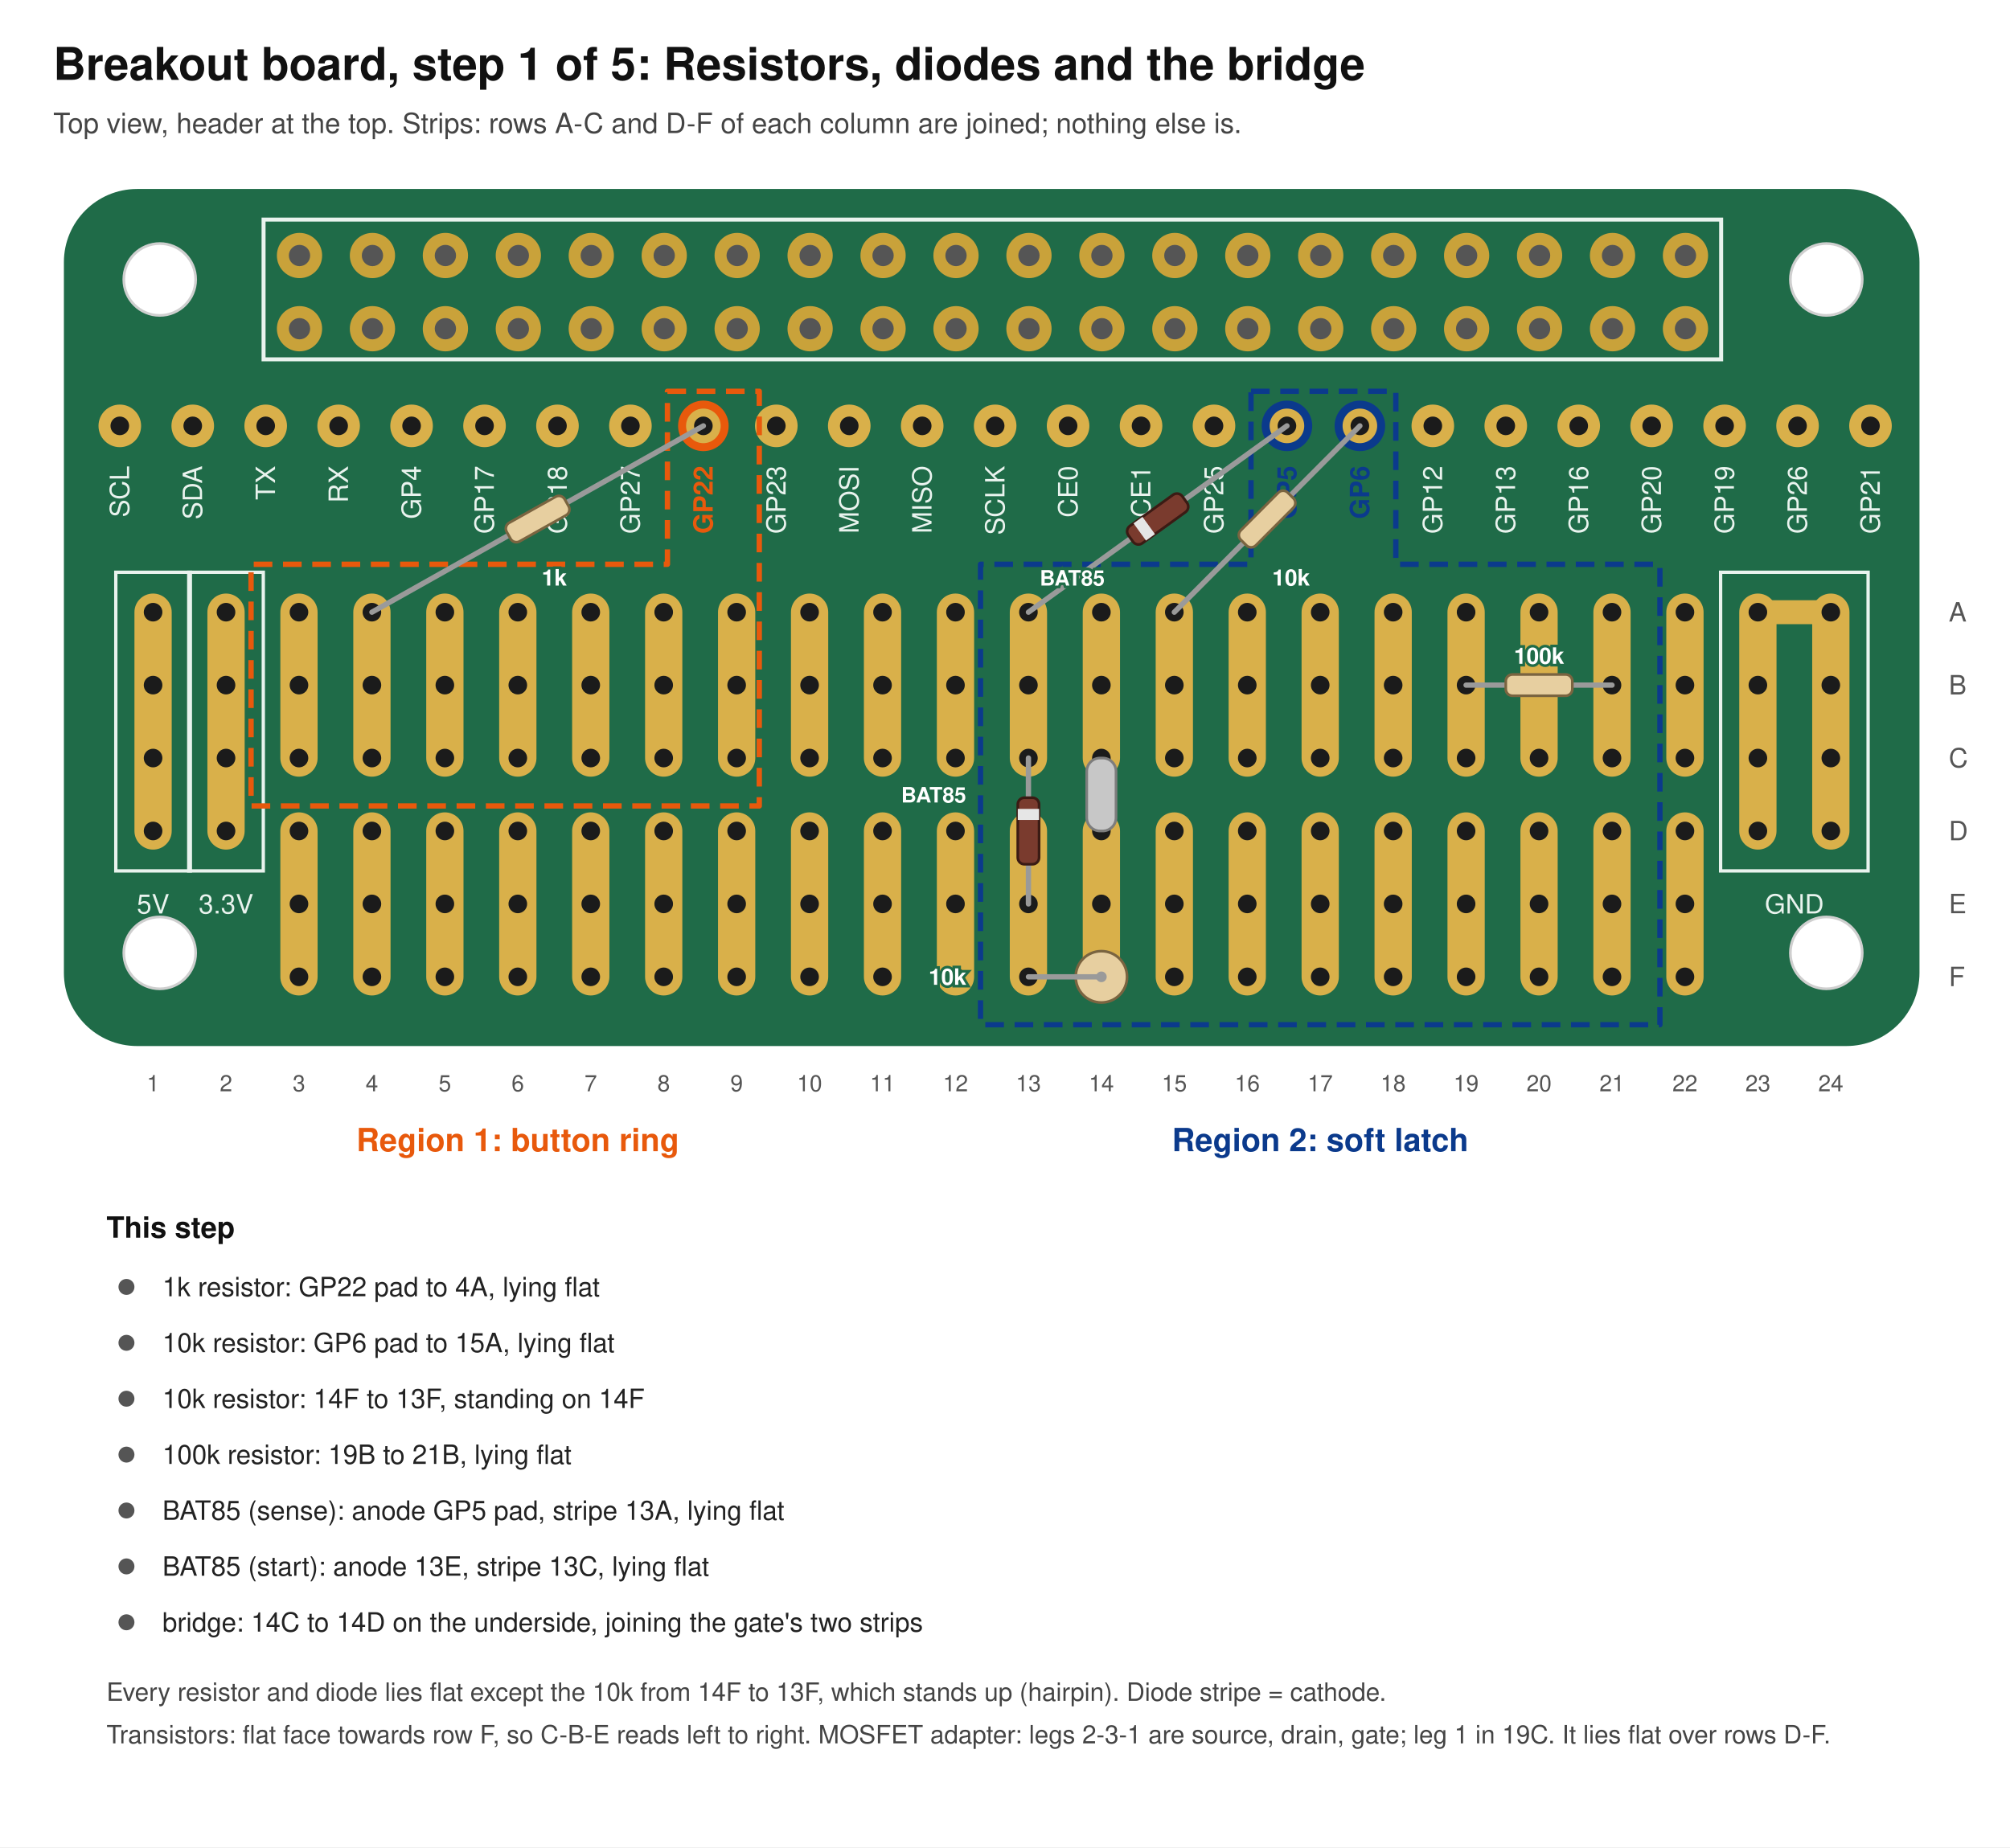
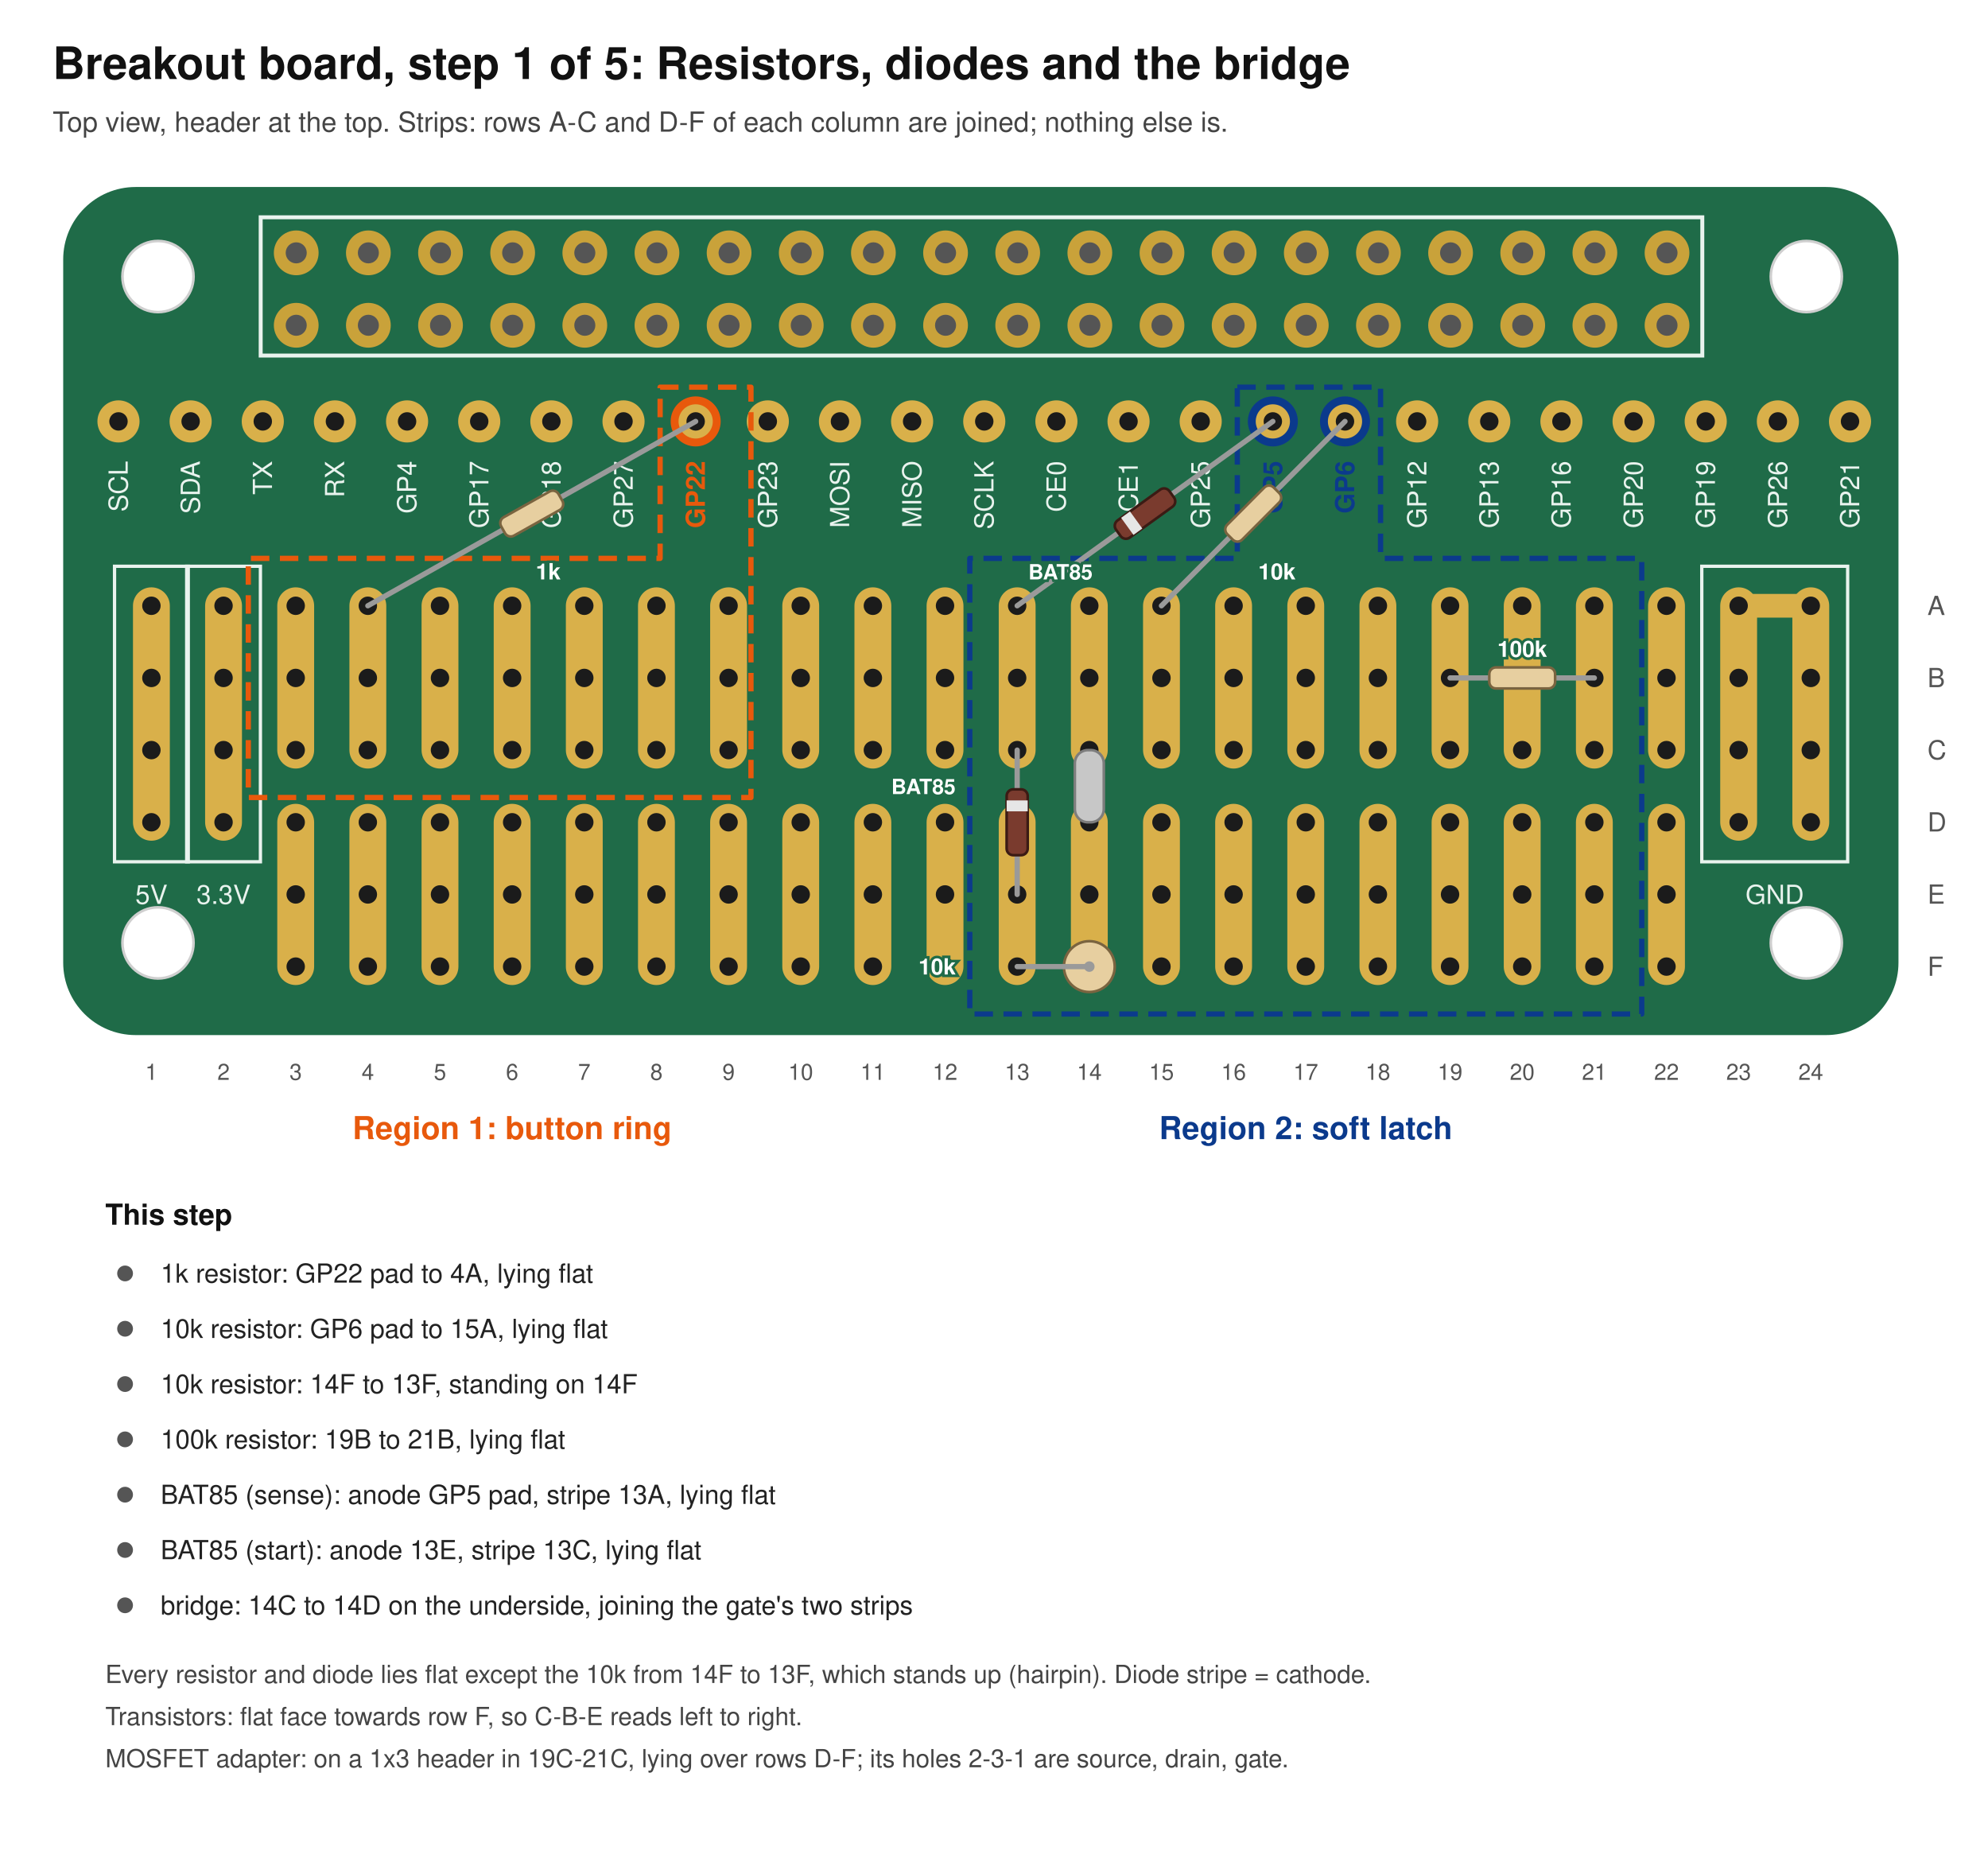
- <svg xmlns="http://www.w3.org/2000/svg" viewBox="0 0 1510 1388" width="1510" height="1388" font-family="Helvetica, Arial, sans-serif">
-   <rect width="1510" height="1388" fill="#ffffff" />
+ <svg xmlns="http://www.w3.org/2000/svg" viewBox="0 0 1510 1420" width="1510" height="1420" font-family="Helvetica, Arial, sans-serif">
+   <rect width="1510" height="1420" fill="#ffffff" />
  <text x="40.0" y="60.0" font-size="34" fill="#111" text-anchor="start" font-weight="bold">Breakout board, step 1 of 5: Resistors, diodes and the bridge</text>
  <text x="40.0" y="100.0" font-size="21" fill="#444" text-anchor="start">Top view, header at the top. Strips: rows A-C and D-F of each column are joined; nothing else is.</text>
  <rect x="48.0" y="142.0" width="1394.0" height="644.0" fill="#1f6b48" rx="55" />
  <circle cx="120.0" cy="210.0" r="27" fill="#ffffff" stroke="#cfcfcf" stroke-width="2" />
  <circle cx="1372.0" cy="210.0" r="27" fill="#ffffff" stroke="#cfcfcf" stroke-width="2" />
  <circle cx="120.0" cy="716.0" r="27" fill="#ffffff" stroke="#cfcfcf" stroke-width="2" />
  <circle cx="1372.0" cy="716.0" r="27" fill="#ffffff" stroke="#cfcfcf" stroke-width="2" />
  <rect x="198.0" y="165.0" width="1095.0" height="105.0" fill="none" stroke="#e9f3ee" stroke-width="3" />
  <circle cx="225.0" cy="192.0" r="17" fill="#c9a23a" stroke="none" stroke-width="0" />
  <circle cx="225.0" cy="192.0" r="8" fill="#555" stroke="none" stroke-width="0" />
  <circle cx="225.0" cy="247.0" r="17" fill="#c9a23a" stroke="none" stroke-width="0" />
  <circle cx="225.0" cy="247.0" r="8" fill="#555" stroke="none" stroke-width="0" />
  <circle cx="279.8" cy="192.0" r="17" fill="#c9a23a" stroke="none" stroke-width="0" />
  <circle cx="279.8" cy="192.0" r="8" fill="#555" stroke="none" stroke-width="0" />
  <circle cx="279.8" cy="247.0" r="17" fill="#c9a23a" stroke="none" stroke-width="0" />
  <circle cx="279.8" cy="247.0" r="8" fill="#555" stroke="none" stroke-width="0" />
  <circle cx="334.6" cy="192.0" r="17" fill="#c9a23a" stroke="none" stroke-width="0" />
  <circle cx="334.6" cy="192.0" r="8" fill="#555" stroke="none" stroke-width="0" />
  <circle cx="334.6" cy="247.0" r="17" fill="#c9a23a" stroke="none" stroke-width="0" />
  <circle cx="334.6" cy="247.0" r="8" fill="#555" stroke="none" stroke-width="0" />
  <circle cx="389.4" cy="192.0" r="17" fill="#c9a23a" stroke="none" stroke-width="0" />
  <circle cx="389.4" cy="192.0" r="8" fill="#555" stroke="none" stroke-width="0" />
  <circle cx="389.4" cy="247.0" r="17" fill="#c9a23a" stroke="none" stroke-width="0" />
  <circle cx="389.4" cy="247.0" r="8" fill="#555" stroke="none" stroke-width="0" />
  <circle cx="444.2" cy="192.0" r="17" fill="#c9a23a" stroke="none" stroke-width="0" />
  <circle cx="444.2" cy="192.0" r="8" fill="#555" stroke="none" stroke-width="0" />
  <circle cx="444.2" cy="247.0" r="17" fill="#c9a23a" stroke="none" stroke-width="0" />
  <circle cx="444.2" cy="247.0" r="8" fill="#555" stroke="none" stroke-width="0" />
  <circle cx="499.0" cy="192.0" r="17" fill="#c9a23a" stroke="none" stroke-width="0" />
  <circle cx="499.0" cy="192.0" r="8" fill="#555" stroke="none" stroke-width="0" />
  <circle cx="499.0" cy="247.0" r="17" fill="#c9a23a" stroke="none" stroke-width="0" />
  <circle cx="499.0" cy="247.0" r="8" fill="#555" stroke="none" stroke-width="0" />
  <circle cx="553.8" cy="192.0" r="17" fill="#c9a23a" stroke="none" stroke-width="0" />
  <circle cx="553.8" cy="192.0" r="8" fill="#555" stroke="none" stroke-width="0" />
  <circle cx="553.8" cy="247.0" r="17" fill="#c9a23a" stroke="none" stroke-width="0" />
  <circle cx="553.8" cy="247.0" r="8" fill="#555" stroke="none" stroke-width="0" />
  <circle cx="608.6" cy="192.0" r="17" fill="#c9a23a" stroke="none" stroke-width="0" />
  <circle cx="608.6" cy="192.0" r="8" fill="#555" stroke="none" stroke-width="0" />
  <circle cx="608.6" cy="247.0" r="17" fill="#c9a23a" stroke="none" stroke-width="0" />
  <circle cx="608.6" cy="247.0" r="8" fill="#555" stroke="none" stroke-width="0" />
  <circle cx="663.4" cy="192.0" r="17" fill="#c9a23a" stroke="none" stroke-width="0" />
  <circle cx="663.4" cy="192.0" r="8" fill="#555" stroke="none" stroke-width="0" />
  <circle cx="663.4" cy="247.0" r="17" fill="#c9a23a" stroke="none" stroke-width="0" />
  <circle cx="663.4" cy="247.0" r="8" fill="#555" stroke="none" stroke-width="0" />
  <circle cx="718.2" cy="192.0" r="17" fill="#c9a23a" stroke="none" stroke-width="0" />
  <circle cx="718.2" cy="192.0" r="8" fill="#555" stroke="none" stroke-width="0" />
  <circle cx="718.2" cy="247.0" r="17" fill="#c9a23a" stroke="none" stroke-width="0" />
  <circle cx="718.2" cy="247.0" r="8" fill="#555" stroke="none" stroke-width="0" />
  <circle cx="773.0" cy="192.0" r="17" fill="#c9a23a" stroke="none" stroke-width="0" />
  <circle cx="773.0" cy="192.0" r="8" fill="#555" stroke="none" stroke-width="0" />
  <circle cx="773.0" cy="247.0" r="17" fill="#c9a23a" stroke="none" stroke-width="0" />
  <circle cx="773.0" cy="247.0" r="8" fill="#555" stroke="none" stroke-width="0" />
  <circle cx="827.8" cy="192.0" r="17" fill="#c9a23a" stroke="none" stroke-width="0" />
  <circle cx="827.8" cy="192.0" r="8" fill="#555" stroke="none" stroke-width="0" />
  <circle cx="827.8" cy="247.0" r="17" fill="#c9a23a" stroke="none" stroke-width="0" />
  <circle cx="827.8" cy="247.0" r="8" fill="#555" stroke="none" stroke-width="0" />
  <circle cx="882.6" cy="192.0" r="17" fill="#c9a23a" stroke="none" stroke-width="0" />
  <circle cx="882.6" cy="192.0" r="8" fill="#555" stroke="none" stroke-width="0" />
  <circle cx="882.6" cy="247.0" r="17" fill="#c9a23a" stroke="none" stroke-width="0" />
  <circle cx="882.6" cy="247.0" r="8" fill="#555" stroke="none" stroke-width="0" />
  <circle cx="937.4" cy="192.0" r="17" fill="#c9a23a" stroke="none" stroke-width="0" />
  <circle cx="937.4" cy="192.0" r="8" fill="#555" stroke="none" stroke-width="0" />
  <circle cx="937.4" cy="247.0" r="17" fill="#c9a23a" stroke="none" stroke-width="0" />
  <circle cx="937.4" cy="247.0" r="8" fill="#555" stroke="none" stroke-width="0" />
  <circle cx="992.2" cy="192.0" r="17" fill="#c9a23a" stroke="none" stroke-width="0" />
  <circle cx="992.2" cy="192.0" r="8" fill="#555" stroke="none" stroke-width="0" />
  <circle cx="992.2" cy="247.0" r="17" fill="#c9a23a" stroke="none" stroke-width="0" />
  <circle cx="992.2" cy="247.0" r="8" fill="#555" stroke="none" stroke-width="0" />
  <circle cx="1047.0" cy="192.0" r="17" fill="#c9a23a" stroke="none" stroke-width="0" />
  <circle cx="1047.0" cy="192.0" r="8" fill="#555" stroke="none" stroke-width="0" />
  <circle cx="1047.0" cy="247.0" r="17" fill="#c9a23a" stroke="none" stroke-width="0" />
  <circle cx="1047.0" cy="247.0" r="8" fill="#555" stroke="none" stroke-width="0" />
  <circle cx="1101.8" cy="192.0" r="17" fill="#c9a23a" stroke="none" stroke-width="0" />
  <circle cx="1101.8" cy="192.0" r="8" fill="#555" stroke="none" stroke-width="0" />
  <circle cx="1101.8" cy="247.0" r="17" fill="#c9a23a" stroke="none" stroke-width="0" />
  <circle cx="1101.8" cy="247.0" r="8" fill="#555" stroke="none" stroke-width="0" />
  <circle cx="1156.6" cy="192.0" r="17" fill="#c9a23a" stroke="none" stroke-width="0" />
  <circle cx="1156.6" cy="192.0" r="8" fill="#555" stroke="none" stroke-width="0" />
  <circle cx="1156.6" cy="247.0" r="17" fill="#c9a23a" stroke="none" stroke-width="0" />
  <circle cx="1156.6" cy="247.0" r="8" fill="#555" stroke="none" stroke-width="0" />
  <circle cx="1211.4" cy="192.0" r="17" fill="#c9a23a" stroke="none" stroke-width="0" />
  <circle cx="1211.4" cy="192.0" r="8" fill="#555" stroke="none" stroke-width="0" />
  <circle cx="1211.4" cy="247.0" r="17" fill="#c9a23a" stroke="none" stroke-width="0" />
  <circle cx="1211.4" cy="247.0" r="8" fill="#555" stroke="none" stroke-width="0" />
  <circle cx="1266.2" cy="192.0" r="17" fill="#c9a23a" stroke="none" stroke-width="0" />
  <circle cx="1266.2" cy="192.0" r="8" fill="#555" stroke="none" stroke-width="0" />
  <circle cx="1266.2" cy="247.0" r="17" fill="#c9a23a" stroke="none" stroke-width="0" />
  <circle cx="1266.2" cy="247.0" r="8" fill="#555" stroke="none" stroke-width="0" />
  <circle cx="90.0" cy="320.0" r="16" fill="#d9b04a" stroke="none" stroke-width="0" />
  <circle cx="90.0" cy="320.0" r="7" fill="#1b1b1b" stroke="none" stroke-width="0" />
  <text transform="translate(97.0,350) rotate(-90)" text-anchor="end" font-size="20" fill="#e9f3ee">SCL</text>
  <circle cx="144.8" cy="320.0" r="16" fill="#d9b04a" stroke="none" stroke-width="0" />
  <circle cx="144.8" cy="320.0" r="7" fill="#1b1b1b" stroke="none" stroke-width="0" />
  <text transform="translate(151.8,350) rotate(-90)" text-anchor="end" font-size="20" fill="#e9f3ee">SDA</text>
  <circle cx="199.6" cy="320.0" r="16" fill="#d9b04a" stroke="none" stroke-width="0" />
  <circle cx="199.6" cy="320.0" r="7" fill="#1b1b1b" stroke="none" stroke-width="0" />
  <text transform="translate(206.6,350) rotate(-90)" text-anchor="end" font-size="20" fill="#e9f3ee">TX</text>
  <circle cx="254.4" cy="320.0" r="16" fill="#d9b04a" stroke="none" stroke-width="0" />
  <circle cx="254.4" cy="320.0" r="7" fill="#1b1b1b" stroke="none" stroke-width="0" />
  <text transform="translate(261.4,350) rotate(-90)" text-anchor="end" font-size="20" fill="#e9f3ee">RX</text>
  <circle cx="309.2" cy="320.0" r="16" fill="#d9b04a" stroke="none" stroke-width="0" />
  <circle cx="309.2" cy="320.0" r="7" fill="#1b1b1b" stroke="none" stroke-width="0" />
  <text transform="translate(316.2,350) rotate(-90)" text-anchor="end" font-size="20" fill="#e9f3ee">GP4</text>
  <circle cx="364.0" cy="320.0" r="16" fill="#d9b04a" stroke="none" stroke-width="0" />
  <circle cx="364.0" cy="320.0" r="7" fill="#1b1b1b" stroke="none" stroke-width="0" />
  <text transform="translate(371.0,350) rotate(-90)" text-anchor="end" font-size="20" fill="#e9f3ee">GP17</text>
  <circle cx="418.8" cy="320.0" r="16" fill="#d9b04a" stroke="none" stroke-width="0" />
  <circle cx="418.8" cy="320.0" r="7" fill="#1b1b1b" stroke="none" stroke-width="0" />
  <text transform="translate(425.8,350) rotate(-90)" text-anchor="end" font-size="20" fill="#e9f3ee">GP18</text>
  <circle cx="473.6" cy="320.0" r="16" fill="#d9b04a" stroke="none" stroke-width="0" />
  <circle cx="473.6" cy="320.0" r="7" fill="#1b1b1b" stroke="none" stroke-width="0" />
  <text transform="translate(480.6,350) rotate(-90)" text-anchor="end" font-size="20" fill="#e9f3ee">GP27</text>
  <circle cx="528.4" cy="320.0" r="16" fill="#d9b04a" stroke="#e8590c" stroke-width="6" />
  <circle cx="528.4" cy="320.0" r="7" fill="#1b1b1b" stroke="none" stroke-width="0" />
  <text transform="translate(535.4,350) rotate(-90)" text-anchor="end" font-size="20" font-weight="bold" fill="#e8590c">GP22</text>
  <circle cx="583.2" cy="320.0" r="16" fill="#d9b04a" stroke="none" stroke-width="0" />
  <circle cx="583.2" cy="320.0" r="7" fill="#1b1b1b" stroke="none" stroke-width="0" />
  <text transform="translate(590.2,350) rotate(-90)" text-anchor="end" font-size="20" fill="#e9f3ee">GP23</text>
  <circle cx="638.0" cy="320.0" r="16" fill="#d9b04a" stroke="none" stroke-width="0" />
  <circle cx="638.0" cy="320.0" r="7" fill="#1b1b1b" stroke="none" stroke-width="0" />
  <text transform="translate(645.0,350) rotate(-90)" text-anchor="end" font-size="20" fill="#e9f3ee">MOSI</text>
  <circle cx="692.8" cy="320.0" r="16" fill="#d9b04a" stroke="none" stroke-width="0" />
  <circle cx="692.8" cy="320.0" r="7" fill="#1b1b1b" stroke="none" stroke-width="0" />
  <text transform="translate(699.8,350) rotate(-90)" text-anchor="end" font-size="20" fill="#e9f3ee">MISO</text>
  <circle cx="747.6" cy="320.0" r="16" fill="#d9b04a" stroke="none" stroke-width="0" />
  <circle cx="747.6" cy="320.0" r="7" fill="#1b1b1b" stroke="none" stroke-width="0" />
  <text transform="translate(754.6,350) rotate(-90)" text-anchor="end" font-size="20" fill="#e9f3ee">SCLK</text>
  <circle cx="802.4" cy="320.0" r="16" fill="#d9b04a" stroke="none" stroke-width="0" />
  <circle cx="802.4" cy="320.0" r="7" fill="#1b1b1b" stroke="none" stroke-width="0" />
  <text transform="translate(809.4,350) rotate(-90)" text-anchor="end" font-size="20" fill="#e9f3ee">CE0</text>
  <circle cx="857.2" cy="320.0" r="16" fill="#d9b04a" stroke="none" stroke-width="0" />
  <circle cx="857.2" cy="320.0" r="7" fill="#1b1b1b" stroke="none" stroke-width="0" />
  <text transform="translate(864.2,350) rotate(-90)" text-anchor="end" font-size="20" fill="#e9f3ee">CE1</text>
  <circle cx="912.0" cy="320.0" r="16" fill="#d9b04a" stroke="none" stroke-width="0" />
  <circle cx="912.0" cy="320.0" r="7" fill="#1b1b1b" stroke="none" stroke-width="0" />
  <text transform="translate(919.0,350) rotate(-90)" text-anchor="end" font-size="20" fill="#e9f3ee">GP25</text>
  <circle cx="966.8" cy="320.0" r="16" fill="#d9b04a" stroke="#0b3a8c" stroke-width="6" />
  <circle cx="966.8" cy="320.0" r="7" fill="#1b1b1b" stroke="none" stroke-width="0" />
  <text transform="translate(973.8,350) rotate(-90)" text-anchor="end" font-size="20" font-weight="bold" fill="#0b3a8c">GP5</text>
  <circle cx="1021.6" cy="320.0" r="16" fill="#d9b04a" stroke="#0b3a8c" stroke-width="6" />
  <circle cx="1021.6" cy="320.0" r="7" fill="#1b1b1b" stroke="none" stroke-width="0" />
  <text transform="translate(1028.6,350) rotate(-90)" text-anchor="end" font-size="20" font-weight="bold" fill="#0b3a8c">GP6</text>
  <circle cx="1076.4" cy="320.0" r="16" fill="#d9b04a" stroke="none" stroke-width="0" />
  <circle cx="1076.4" cy="320.0" r="7" fill="#1b1b1b" stroke="none" stroke-width="0" />
  <text transform="translate(1083.4,350) rotate(-90)" text-anchor="end" font-size="20" fill="#e9f3ee">GP12</text>
  <circle cx="1131.2" cy="320.0" r="16" fill="#d9b04a" stroke="none" stroke-width="0" />
  <circle cx="1131.2" cy="320.0" r="7" fill="#1b1b1b" stroke="none" stroke-width="0" />
  <text transform="translate(1138.2,350) rotate(-90)" text-anchor="end" font-size="20" fill="#e9f3ee">GP13</text>
  <circle cx="1186.0" cy="320.0" r="16" fill="#d9b04a" stroke="none" stroke-width="0" />
  <circle cx="1186.0" cy="320.0" r="7" fill="#1b1b1b" stroke="none" stroke-width="0" />
  <text transform="translate(1193.0,350) rotate(-90)" text-anchor="end" font-size="20" fill="#e9f3ee">GP16</text>
  <circle cx="1240.8" cy="320.0" r="16" fill="#d9b04a" stroke="none" stroke-width="0" />
  <circle cx="1240.8" cy="320.0" r="7" fill="#1b1b1b" stroke="none" stroke-width="0" />
  <text transform="translate(1247.8,350) rotate(-90)" text-anchor="end" font-size="20" fill="#e9f3ee">GP20</text>
  <circle cx="1295.6" cy="320.0" r="16" fill="#d9b04a" stroke="none" stroke-width="0" />
  <circle cx="1295.6" cy="320.0" r="7" fill="#1b1b1b" stroke="none" stroke-width="0" />
  <text transform="translate(1302.6,350) rotate(-90)" text-anchor="end" font-size="20" fill="#e9f3ee">GP19</text>
  <circle cx="1350.4" cy="320.0" r="16" fill="#d9b04a" stroke="none" stroke-width="0" />
  <circle cx="1350.4" cy="320.0" r="7" fill="#1b1b1b" stroke="none" stroke-width="0" />
  <text transform="translate(1357.4,350) rotate(-90)" text-anchor="end" font-size="20" fill="#e9f3ee">GP26</text>
  <circle cx="1405.2" cy="320.0" r="16" fill="#d9b04a" stroke="none" stroke-width="0" />
  <circle cx="1405.2" cy="320.0" r="7" fill="#1b1b1b" stroke="none" stroke-width="0" />
  <text transform="translate(1412.2,350) rotate(-90)" text-anchor="end" font-size="20" fill="#e9f3ee">GP21</text>
  <rect x="87.0" y="430.0" width="56.0" height="224.4" fill="none" stroke="#e9f3ee" stroke-width="2.5" />
  <text x="115.0" y="686.4" font-size="20" fill="#e9f3ee" text-anchor="middle">5V</text>
  <rect x="141.8" y="430.0" width="56.0" height="224.4" fill="none" stroke="#e9f3ee" stroke-width="2.5" />
  <text x="169.8" y="686.4" font-size="20" fill="#e9f3ee" text-anchor="middle">3.3V</text>
  <rect x="1292.6" y="430.0" width="110.8" height="224.4" fill="none" stroke="#e9f3ee" stroke-width="2.5" />
  <text x="1348.0" y="686.4" font-size="20" fill="#e9f3ee" text-anchor="middle">GND</text>
  <rect x="101.0" y="446.0" width="28.0" height="192.4" fill="#d9b04a" rx="14" />
  <rect x="155.8" y="446.0" width="28.0" height="192.4" fill="#d9b04a" rx="14" />
  <rect x="210.6" y="446.0" width="28.0" height="137.6" fill="#d9b04a" rx="14" />
  <rect x="210.6" y="610.4" width="28.0" height="137.6" fill="#d9b04a" rx="14" />
  <rect x="265.4" y="446.0" width="28.0" height="137.6" fill="#d9b04a" rx="14" />
  <rect x="265.4" y="610.4" width="28.0" height="137.6" fill="#d9b04a" rx="14" />
  <rect x="320.2" y="446.0" width="28.0" height="137.6" fill="#d9b04a" rx="14" />
  <rect x="320.2" y="610.4" width="28.0" height="137.6" fill="#d9b04a" rx="14" />
  <rect x="375.0" y="446.0" width="28.0" height="137.6" fill="#d9b04a" rx="14" />
  <rect x="375.0" y="610.4" width="28.0" height="137.6" fill="#d9b04a" rx="14" />
  <rect x="429.8" y="446.0" width="28.0" height="137.6" fill="#d9b04a" rx="14" />
  <rect x="429.8" y="610.4" width="28.0" height="137.6" fill="#d9b04a" rx="14" />
  <rect x="484.6" y="446.0" width="28.0" height="137.6" fill="#d9b04a" rx="14" />
  <rect x="484.6" y="610.4" width="28.0" height="137.6" fill="#d9b04a" rx="14" />
  <rect x="539.4" y="446.0" width="28.0" height="137.6" fill="#d9b04a" rx="14" />
  <rect x="539.4" y="610.4" width="28.0" height="137.6" fill="#d9b04a" rx="14" />
  <rect x="594.2" y="446.0" width="28.0" height="137.6" fill="#d9b04a" rx="14" />
  <rect x="594.2" y="610.4" width="28.0" height="137.6" fill="#d9b04a" rx="14" />
  <rect x="649.0" y="446.0" width="28.0" height="137.6" fill="#d9b04a" rx="14" />
  <rect x="649.0" y="610.4" width="28.0" height="137.6" fill="#d9b04a" rx="14" />
  <rect x="703.8" y="446.0" width="28.0" height="137.6" fill="#d9b04a" rx="14" />
  <rect x="703.8" y="610.4" width="28.0" height="137.6" fill="#d9b04a" rx="14" />
  <rect x="758.6" y="446.0" width="28.0" height="137.6" fill="#d9b04a" rx="14" />
  <rect x="758.6" y="610.4" width="28.0" height="137.6" fill="#d9b04a" rx="14" />
  <rect x="813.4" y="446.0" width="28.0" height="137.6" fill="#d9b04a" rx="14" />
  <rect x="813.4" y="610.4" width="28.0" height="137.6" fill="#d9b04a" rx="14" />
  <rect x="868.2" y="446.0" width="28.0" height="137.6" fill="#d9b04a" rx="14" />
  <rect x="868.2" y="610.4" width="28.0" height="137.6" fill="#d9b04a" rx="14" />
  <rect x="923.0" y="446.0" width="28.0" height="137.6" fill="#d9b04a" rx="14" />
  <rect x="923.0" y="610.4" width="28.0" height="137.6" fill="#d9b04a" rx="14" />
  <rect x="977.8" y="446.0" width="28.0" height="137.6" fill="#d9b04a" rx="14" />
  <rect x="977.8" y="610.4" width="28.0" height="137.6" fill="#d9b04a" rx="14" />
  <rect x="1032.6" y="446.0" width="28.0" height="137.6" fill="#d9b04a" rx="14" />
  <rect x="1032.6" y="610.4" width="28.0" height="137.6" fill="#d9b04a" rx="14" />
  <rect x="1087.4" y="446.0" width="28.0" height="137.6" fill="#d9b04a" rx="14" />
  <rect x="1087.4" y="610.4" width="28.0" height="137.6" fill="#d9b04a" rx="14" />
  <rect x="1142.2" y="446.0" width="28.0" height="137.6" fill="#d9b04a" rx="14" />
  <rect x="1142.2" y="610.4" width="28.0" height="137.6" fill="#d9b04a" rx="14" />
  <rect x="1197.0" y="446.0" width="28.0" height="137.6" fill="#d9b04a" rx="14" />
  <rect x="1197.0" y="610.4" width="28.0" height="137.6" fill="#d9b04a" rx="14" />
  <rect x="1251.8" y="446.0" width="28.0" height="137.6" fill="#d9b04a" rx="14" />
  <rect x="1251.8" y="610.4" width="28.0" height="137.6" fill="#d9b04a" rx="14" />
  <rect x="1306.6" y="446.0" width="28.0" height="192.4" fill="#d9b04a" rx="14" />
  <rect x="1361.4" y="446.0" width="28.0" height="192.4" fill="#d9b04a" rx="14" />
  <rect x="1320.6" y="451.0" width="54.8" height="18.0" fill="#d9b04a" />
  <circle cx="115.0" cy="460.0" r="7" fill="#1b1b1b" stroke="none" stroke-width="0" />
  <circle cx="115.0" cy="514.8" r="7" fill="#1b1b1b" stroke="none" stroke-width="0" />
  <circle cx="115.0" cy="569.6" r="7" fill="#1b1b1b" stroke="none" stroke-width="0" />
  <circle cx="115.0" cy="624.4" r="7" fill="#1b1b1b" stroke="none" stroke-width="0" />
  <circle cx="169.8" cy="460.0" r="7" fill="#1b1b1b" stroke="none" stroke-width="0" />
  <circle cx="169.8" cy="514.8" r="7" fill="#1b1b1b" stroke="none" stroke-width="0" />
  <circle cx="169.8" cy="569.6" r="7" fill="#1b1b1b" stroke="none" stroke-width="0" />
  <circle cx="169.8" cy="624.4" r="7" fill="#1b1b1b" stroke="none" stroke-width="0" />
  <circle cx="224.6" cy="460.0" r="7" fill="#1b1b1b" stroke="none" stroke-width="0" />
  <circle cx="224.6" cy="514.8" r="7" fill="#1b1b1b" stroke="none" stroke-width="0" />
  <circle cx="224.6" cy="569.6" r="7" fill="#1b1b1b" stroke="none" stroke-width="0" />
  <circle cx="224.6" cy="624.4" r="7" fill="#1b1b1b" stroke="none" stroke-width="0" />
  <circle cx="224.6" cy="679.2" r="7" fill="#1b1b1b" stroke="none" stroke-width="0" />
  <circle cx="224.6" cy="734.0" r="7" fill="#1b1b1b" stroke="none" stroke-width="0" />
  <circle cx="279.4" cy="460.0" r="7" fill="#1b1b1b" stroke="none" stroke-width="0" />
  <circle cx="279.4" cy="514.8" r="7" fill="#1b1b1b" stroke="none" stroke-width="0" />
  <circle cx="279.4" cy="569.6" r="7" fill="#1b1b1b" stroke="none" stroke-width="0" />
  <circle cx="279.4" cy="624.4" r="7" fill="#1b1b1b" stroke="none" stroke-width="0" />
  <circle cx="279.4" cy="679.2" r="7" fill="#1b1b1b" stroke="none" stroke-width="0" />
  <circle cx="279.4" cy="734.0" r="7" fill="#1b1b1b" stroke="none" stroke-width="0" />
  <circle cx="334.2" cy="460.0" r="7" fill="#1b1b1b" stroke="none" stroke-width="0" />
  <circle cx="334.2" cy="514.8" r="7" fill="#1b1b1b" stroke="none" stroke-width="0" />
  <circle cx="334.2" cy="569.6" r="7" fill="#1b1b1b" stroke="none" stroke-width="0" />
  <circle cx="334.2" cy="624.4" r="7" fill="#1b1b1b" stroke="none" stroke-width="0" />
  <circle cx="334.2" cy="679.2" r="7" fill="#1b1b1b" stroke="none" stroke-width="0" />
  <circle cx="334.2" cy="734.0" r="7" fill="#1b1b1b" stroke="none" stroke-width="0" />
  <circle cx="389.0" cy="460.0" r="7" fill="#1b1b1b" stroke="none" stroke-width="0" />
  <circle cx="389.0" cy="514.8" r="7" fill="#1b1b1b" stroke="none" stroke-width="0" />
  <circle cx="389.0" cy="569.6" r="7" fill="#1b1b1b" stroke="none" stroke-width="0" />
  <circle cx="389.0" cy="624.4" r="7" fill="#1b1b1b" stroke="none" stroke-width="0" />
  <circle cx="389.0" cy="679.2" r="7" fill="#1b1b1b" stroke="none" stroke-width="0" />
  <circle cx="389.0" cy="734.0" r="7" fill="#1b1b1b" stroke="none" stroke-width="0" />
  <circle cx="443.8" cy="460.0" r="7" fill="#1b1b1b" stroke="none" stroke-width="0" />
  <circle cx="443.8" cy="514.8" r="7" fill="#1b1b1b" stroke="none" stroke-width="0" />
  <circle cx="443.8" cy="569.6" r="7" fill="#1b1b1b" stroke="none" stroke-width="0" />
  <circle cx="443.8" cy="624.4" r="7" fill="#1b1b1b" stroke="none" stroke-width="0" />
  <circle cx="443.8" cy="679.2" r="7" fill="#1b1b1b" stroke="none" stroke-width="0" />
  <circle cx="443.8" cy="734.0" r="7" fill="#1b1b1b" stroke="none" stroke-width="0" />
  <circle cx="498.6" cy="460.0" r="7" fill="#1b1b1b" stroke="none" stroke-width="0" />
  <circle cx="498.6" cy="514.8" r="7" fill="#1b1b1b" stroke="none" stroke-width="0" />
  <circle cx="498.6" cy="569.6" r="7" fill="#1b1b1b" stroke="none" stroke-width="0" />
  <circle cx="498.6" cy="624.4" r="7" fill="#1b1b1b" stroke="none" stroke-width="0" />
  <circle cx="498.6" cy="679.2" r="7" fill="#1b1b1b" stroke="none" stroke-width="0" />
  <circle cx="498.6" cy="734.0" r="7" fill="#1b1b1b" stroke="none" stroke-width="0" />
  <circle cx="553.4" cy="460.0" r="7" fill="#1b1b1b" stroke="none" stroke-width="0" />
  <circle cx="553.4" cy="514.8" r="7" fill="#1b1b1b" stroke="none" stroke-width="0" />
  <circle cx="553.4" cy="569.6" r="7" fill="#1b1b1b" stroke="none" stroke-width="0" />
  <circle cx="553.4" cy="624.4" r="7" fill="#1b1b1b" stroke="none" stroke-width="0" />
  <circle cx="553.4" cy="679.2" r="7" fill="#1b1b1b" stroke="none" stroke-width="0" />
  <circle cx="553.4" cy="734.0" r="7" fill="#1b1b1b" stroke="none" stroke-width="0" />
  <circle cx="608.2" cy="460.0" r="7" fill="#1b1b1b" stroke="none" stroke-width="0" />
  <circle cx="608.2" cy="514.8" r="7" fill="#1b1b1b" stroke="none" stroke-width="0" />
  <circle cx="608.2" cy="569.6" r="7" fill="#1b1b1b" stroke="none" stroke-width="0" />
  <circle cx="608.2" cy="624.4" r="7" fill="#1b1b1b" stroke="none" stroke-width="0" />
  <circle cx="608.2" cy="679.2" r="7" fill="#1b1b1b" stroke="none" stroke-width="0" />
  <circle cx="608.2" cy="734.0" r="7" fill="#1b1b1b" stroke="none" stroke-width="0" />
  <circle cx="663.0" cy="460.0" r="7" fill="#1b1b1b" stroke="none" stroke-width="0" />
  <circle cx="663.0" cy="514.8" r="7" fill="#1b1b1b" stroke="none" stroke-width="0" />
  <circle cx="663.0" cy="569.6" r="7" fill="#1b1b1b" stroke="none" stroke-width="0" />
  <circle cx="663.0" cy="624.4" r="7" fill="#1b1b1b" stroke="none" stroke-width="0" />
  <circle cx="663.0" cy="679.2" r="7" fill="#1b1b1b" stroke="none" stroke-width="0" />
  <circle cx="663.0" cy="734.0" r="7" fill="#1b1b1b" stroke="none" stroke-width="0" />
  <circle cx="717.8" cy="460.0" r="7" fill="#1b1b1b" stroke="none" stroke-width="0" />
  <circle cx="717.8" cy="514.8" r="7" fill="#1b1b1b" stroke="none" stroke-width="0" />
  <circle cx="717.8" cy="569.6" r="7" fill="#1b1b1b" stroke="none" stroke-width="0" />
  <circle cx="717.8" cy="624.4" r="7" fill="#1b1b1b" stroke="none" stroke-width="0" />
  <circle cx="717.8" cy="679.2" r="7" fill="#1b1b1b" stroke="none" stroke-width="0" />
  <circle cx="717.8" cy="734.0" r="7" fill="#1b1b1b" stroke="none" stroke-width="0" />
  <circle cx="772.6" cy="460.0" r="7" fill="#1b1b1b" stroke="none" stroke-width="0" />
  <circle cx="772.6" cy="514.8" r="7" fill="#1b1b1b" stroke="none" stroke-width="0" />
  <circle cx="772.6" cy="569.6" r="7" fill="#1b1b1b" stroke="none" stroke-width="0" />
  <circle cx="772.6" cy="624.4" r="7" fill="#1b1b1b" stroke="none" stroke-width="0" />
  <circle cx="772.6" cy="679.2" r="7" fill="#1b1b1b" stroke="none" stroke-width="0" />
  <circle cx="772.6" cy="734.0" r="7" fill="#1b1b1b" stroke="none" stroke-width="0" />
  <circle cx="827.4" cy="460.0" r="7" fill="#1b1b1b" stroke="none" stroke-width="0" />
  <circle cx="827.4" cy="514.8" r="7" fill="#1b1b1b" stroke="none" stroke-width="0" />
  <circle cx="827.4" cy="569.6" r="7" fill="#1b1b1b" stroke="none" stroke-width="0" />
  <circle cx="827.4" cy="624.4" r="7" fill="#1b1b1b" stroke="none" stroke-width="0" />
  <circle cx="827.4" cy="679.2" r="7" fill="#1b1b1b" stroke="none" stroke-width="0" />
  <circle cx="827.4" cy="734.0" r="7" fill="#1b1b1b" stroke="none" stroke-width="0" />
  <circle cx="882.2" cy="460.0" r="7" fill="#1b1b1b" stroke="none" stroke-width="0" />
  <circle cx="882.2" cy="514.8" r="7" fill="#1b1b1b" stroke="none" stroke-width="0" />
  <circle cx="882.2" cy="569.6" r="7" fill="#1b1b1b" stroke="none" stroke-width="0" />
  <circle cx="882.2" cy="624.4" r="7" fill="#1b1b1b" stroke="none" stroke-width="0" />
  <circle cx="882.2" cy="679.2" r="7" fill="#1b1b1b" stroke="none" stroke-width="0" />
  <circle cx="882.2" cy="734.0" r="7" fill="#1b1b1b" stroke="none" stroke-width="0" />
  <circle cx="937.0" cy="460.0" r="7" fill="#1b1b1b" stroke="none" stroke-width="0" />
  <circle cx="937.0" cy="514.8" r="7" fill="#1b1b1b" stroke="none" stroke-width="0" />
  <circle cx="937.0" cy="569.6" r="7" fill="#1b1b1b" stroke="none" stroke-width="0" />
  <circle cx="937.0" cy="624.4" r="7" fill="#1b1b1b" stroke="none" stroke-width="0" />
  <circle cx="937.0" cy="679.2" r="7" fill="#1b1b1b" stroke="none" stroke-width="0" />
  <circle cx="937.0" cy="734.0" r="7" fill="#1b1b1b" stroke="none" stroke-width="0" />
  <circle cx="991.8" cy="460.0" r="7" fill="#1b1b1b" stroke="none" stroke-width="0" />
  <circle cx="991.8" cy="514.8" r="7" fill="#1b1b1b" stroke="none" stroke-width="0" />
  <circle cx="991.8" cy="569.6" r="7" fill="#1b1b1b" stroke="none" stroke-width="0" />
  <circle cx="991.8" cy="624.4" r="7" fill="#1b1b1b" stroke="none" stroke-width="0" />
  <circle cx="991.8" cy="679.2" r="7" fill="#1b1b1b" stroke="none" stroke-width="0" />
  <circle cx="991.8" cy="734.0" r="7" fill="#1b1b1b" stroke="none" stroke-width="0" />
  <circle cx="1046.6" cy="460.0" r="7" fill="#1b1b1b" stroke="none" stroke-width="0" />
  <circle cx="1046.6" cy="514.8" r="7" fill="#1b1b1b" stroke="none" stroke-width="0" />
  <circle cx="1046.6" cy="569.6" r="7" fill="#1b1b1b" stroke="none" stroke-width="0" />
  <circle cx="1046.6" cy="624.4" r="7" fill="#1b1b1b" stroke="none" stroke-width="0" />
  <circle cx="1046.6" cy="679.2" r="7" fill="#1b1b1b" stroke="none" stroke-width="0" />
  <circle cx="1046.6" cy="734.0" r="7" fill="#1b1b1b" stroke="none" stroke-width="0" />
  <circle cx="1101.4" cy="460.0" r="7" fill="#1b1b1b" stroke="none" stroke-width="0" />
  <circle cx="1101.4" cy="514.8" r="7" fill="#1b1b1b" stroke="none" stroke-width="0" />
  <circle cx="1101.4" cy="569.6" r="7" fill="#1b1b1b" stroke="none" stroke-width="0" />
  <circle cx="1101.4" cy="624.4" r="7" fill="#1b1b1b" stroke="none" stroke-width="0" />
  <circle cx="1101.4" cy="679.2" r="7" fill="#1b1b1b" stroke="none" stroke-width="0" />
  <circle cx="1101.4" cy="734.0" r="7" fill="#1b1b1b" stroke="none" stroke-width="0" />
  <circle cx="1156.2" cy="460.0" r="7" fill="#1b1b1b" stroke="none" stroke-width="0" />
  <circle cx="1156.2" cy="514.8" r="7" fill="#1b1b1b" stroke="none" stroke-width="0" />
  <circle cx="1156.2" cy="569.6" r="7" fill="#1b1b1b" stroke="none" stroke-width="0" />
  <circle cx="1156.2" cy="624.4" r="7" fill="#1b1b1b" stroke="none" stroke-width="0" />
  <circle cx="1156.2" cy="679.2" r="7" fill="#1b1b1b" stroke="none" stroke-width="0" />
  <circle cx="1156.2" cy="734.0" r="7" fill="#1b1b1b" stroke="none" stroke-width="0" />
  <circle cx="1211.0" cy="460.0" r="7" fill="#1b1b1b" stroke="none" stroke-width="0" />
  <circle cx="1211.0" cy="514.8" r="7" fill="#1b1b1b" stroke="none" stroke-width="0" />
  <circle cx="1211.0" cy="569.6" r="7" fill="#1b1b1b" stroke="none" stroke-width="0" />
  <circle cx="1211.0" cy="624.4" r="7" fill="#1b1b1b" stroke="none" stroke-width="0" />
  <circle cx="1211.0" cy="679.2" r="7" fill="#1b1b1b" stroke="none" stroke-width="0" />
  <circle cx="1211.0" cy="734.0" r="7" fill="#1b1b1b" stroke="none" stroke-width="0" />
  <circle cx="1265.8" cy="460.0" r="7" fill="#1b1b1b" stroke="none" stroke-width="0" />
  <circle cx="1265.8" cy="514.8" r="7" fill="#1b1b1b" stroke="none" stroke-width="0" />
  <circle cx="1265.8" cy="569.6" r="7" fill="#1b1b1b" stroke="none" stroke-width="0" />
  <circle cx="1265.8" cy="624.4" r="7" fill="#1b1b1b" stroke="none" stroke-width="0" />
  <circle cx="1265.8" cy="679.2" r="7" fill="#1b1b1b" stroke="none" stroke-width="0" />
  <circle cx="1265.8" cy="734.0" r="7" fill="#1b1b1b" stroke="none" stroke-width="0" />
  <circle cx="1320.6" cy="460.0" r="7" fill="#1b1b1b" stroke="none" stroke-width="0" />
  <circle cx="1320.6" cy="514.8" r="7" fill="#1b1b1b" stroke="none" stroke-width="0" />
  <circle cx="1320.6" cy="569.6" r="7" fill="#1b1b1b" stroke="none" stroke-width="0" />
  <circle cx="1320.6" cy="624.4" r="7" fill="#1b1b1b" stroke="none" stroke-width="0" />
  <circle cx="1375.4" cy="460.0" r="7" fill="#1b1b1b" stroke="none" stroke-width="0" />
  <circle cx="1375.4" cy="514.8" r="7" fill="#1b1b1b" stroke="none" stroke-width="0" />
  <circle cx="1375.4" cy="569.6" r="7" fill="#1b1b1b" stroke="none" stroke-width="0" />
  <circle cx="1375.4" cy="624.4" r="7" fill="#1b1b1b" stroke="none" stroke-width="0" />
  <text x="115.0" y="820.0" font-size="17" fill="#555" text-anchor="middle">1</text>
  <text x="169.8" y="820.0" font-size="17" fill="#555" text-anchor="middle">2</text>
  <text x="224.6" y="820.0" font-size="17" fill="#555" text-anchor="middle">3</text>
  <text x="279.4" y="820.0" font-size="17" fill="#555" text-anchor="middle">4</text>
  <text x="334.2" y="820.0" font-size="17" fill="#555" text-anchor="middle">5</text>
  <text x="389.0" y="820.0" font-size="17" fill="#555" text-anchor="middle">6</text>
  <text x="443.8" y="820.0" font-size="17" fill="#555" text-anchor="middle">7</text>
  <text x="498.6" y="820.0" font-size="17" fill="#555" text-anchor="middle">8</text>
  <text x="553.4" y="820.0" font-size="17" fill="#555" text-anchor="middle">9</text>
  <text x="608.2" y="820.0" font-size="17" fill="#555" text-anchor="middle">10</text>
  <text x="663.0" y="820.0" font-size="17" fill="#555" text-anchor="middle">11</text>
  <text x="717.8" y="820.0" font-size="17" fill="#555" text-anchor="middle">12</text>
  <text x="772.6" y="820.0" font-size="17" fill="#555" text-anchor="middle">13</text>
  <text x="827.4" y="820.0" font-size="17" fill="#555" text-anchor="middle">14</text>
  <text x="882.2" y="820.0" font-size="17" fill="#555" text-anchor="middle">15</text>
  <text x="937.0" y="820.0" font-size="17" fill="#555" text-anchor="middle">16</text>
  <text x="991.8" y="820.0" font-size="17" fill="#555" text-anchor="middle">17</text>
  <text x="1046.6" y="820.0" font-size="17" fill="#555" text-anchor="middle">18</text>
  <text x="1101.4" y="820.0" font-size="17" fill="#555" text-anchor="middle">19</text>
  <text x="1156.2" y="820.0" font-size="17" fill="#555" text-anchor="middle">20</text>
  <text x="1211.0" y="820.0" font-size="17" fill="#555" text-anchor="middle">21</text>
  <text x="1265.8" y="820.0" font-size="17" fill="#555" text-anchor="middle">22</text>
  <text x="1320.6" y="820.0" font-size="17" fill="#555" text-anchor="middle">23</text>
  <text x="1375.4" y="820.0" font-size="17" fill="#555" text-anchor="middle">24</text>
  <text x="1464.0" y="467.0" font-size="20" fill="#555" text-anchor="start">A</text>
  <text x="1464.0" y="521.8" font-size="20" fill="#555" text-anchor="start">B</text>
  <text x="1464.0" y="576.6" font-size="20" fill="#555" text-anchor="start">C</text>
  <text x="1464.0" y="631.4" font-size="20" fill="#555" text-anchor="start">D</text>
  <text x="1464.0" y="686.2" font-size="20" fill="#555" text-anchor="start">E</text>
  <text x="1464.0" y="741.0" font-size="20" fill="#555" text-anchor="start">F</text>
  <path d="M 501.4 294 H 570.4 V 424.0 H 570.4 V 605.6 H 188.6 V 424.0 H 501.4 Z" fill="none" stroke="#e8590c" stroke-width="4" stroke-dasharray="14 8" stroke-linejoin="round" />
  <text x="389.0" y="865.0" font-size="24" fill="#e8590c" text-anchor="middle" font-weight="bold">Region 1: button ring</text>
  <path d="M 939.8 294 H 1048.6 V 424.0 H 1247.0 V 770.0 H 736.6 V 424.0 H 939.8 Z" fill="none" stroke="#0b3a8c" stroke-width="4" stroke-dasharray="14 8" stroke-linejoin="round" />
  <text x="991.8" y="865.0" font-size="24" fill="#0b3a8c" text-anchor="middle" font-weight="bold">Region 2: soft latch</text>
  <g opacity="0.3">
</g>
  <line x1="528.4" y1="320.0" x2="279.4" y2="460.0" stroke="#9a9a9a" stroke-width="4" stroke-linecap="round" />
  <g transform="translate(403.9,390.0) rotate(150.7)">
    <rect x="-25.0" y="-8.0" width="50" height="16" rx="5" fill="#e7cfa0" stroke="#7a6440" stroke-width="2" />
  </g>
  <text x="416.4" y="440.0" font-size="17" fill="#fff" text-anchor="middle" font-weight="bold" stroke="#1f6b48" stroke-width="4" paint-order="stroke">1k</text>
  <line x1="1021.6" y1="320.0" x2="882.2" y2="460.0" stroke="#9a9a9a" stroke-width="4" stroke-linecap="round" />
  <g transform="translate(951.9,390.0) rotate(134.9)">
    <rect x="-25.0" y="-8.0" width="50" height="16" rx="5" fill="#e7cfa0" stroke="#7a6440" stroke-width="2" />
  </g>
  <text x="969.9" y="440.0" font-size="17" fill="#fff" text-anchor="middle" font-weight="bold" stroke="#1f6b48" stroke-width="4" paint-order="stroke">10k</text>
  <circle cx="827.4" cy="734.0" r="19.305" fill="#e7cfa0" stroke="#7a6440" stroke-width="2" />
  <line x1="827.4" y1="734.0" x2="772.6" y2="734.0" stroke="#9a9a9a" stroke-width="4" stroke-linecap="round" />
  <circle cx="827.4" cy="734.0" r="4" fill="#9a9a9a" stroke="none" stroke-width="0" />
  <text x="711.8" y="740.0" font-size="17" fill="#fff" text-anchor="middle" font-weight="bold" stroke="#1f6b48" stroke-width="4" paint-order="stroke">10k</text>
  <line x1="1101.4" y1="514.8" x2="1211.0" y2="514.8" stroke="#9a9a9a" stroke-width="4" stroke-linecap="round" />
  <g transform="translate(1156.2,514.8) rotate(0.0)">
    <rect x="-25.0" y="-8.0" width="50" height="16" rx="5" fill="#e7cfa0" stroke="#7a6440" stroke-width="2" />
  </g>
  <text x="1156.2" y="498.8" font-size="17" fill="#fff" text-anchor="middle" font-weight="bold" stroke="#1f6b48" stroke-width="4" paint-order="stroke">100k</text>
  <line x1="966.8" y1="320.0" x2="772.6" y2="460.0" stroke="#9a9a9a" stroke-width="4" stroke-linecap="round" />
  <g transform="translate(869.7,390.0) rotate(144.2)">
    <rect x="-25.0" y="-8.0" width="50" height="16" rx="5" fill="#7a3b2e" stroke="#3b1b14" stroke-width="2" />
    <rect x="8.3" y="-8.0" width="8.3" height="16" fill="#e6e6e6" />
  </g>
  <text x="805.5" y="440.0" font-size="16" fill="#fff" text-anchor="middle" font-weight="bold" stroke="#1f6b48" stroke-width="4" paint-order="stroke">BAT85</text>
  <line x1="772.6" y1="679.2" x2="772.6" y2="569.6" stroke="#9a9a9a" stroke-width="4" stroke-linecap="round" />
  <g transform="translate(772.6,624.4) rotate(-90.0)">
    <rect x="-25.0" y="-8.0" width="50" height="16" rx="5" fill="#7a3b2e" stroke="#3b1b14" stroke-width="2" />
    <rect x="8.3" y="-8.0" width="8.3" height="16" fill="#e6e6e6" />
  </g>
  <text x="701.4" y="603.0" font-size="16" fill="#fff" text-anchor="middle" font-weight="bold" stroke="#1f6b48" stroke-width="4" paint-order="stroke">BAT85</text>
  <rect x="816.4" y="569.6" width="22.0" height="54.8" fill="#c7c7c7" rx="10" stroke="#7d7d7d" stroke-width="2" />
  <text x="80.0" y="930.0" font-size="22" fill="#111" text-anchor="start" font-weight="bold">This step</text>
  <circle cx="95.0" cy="967.0" r="6" fill="#555" stroke="none" stroke-width="0" />
  <text x="122.0" y="974.0" font-size="20" fill="#222" text-anchor="start">1k resistor: GP22 pad to 4A, lying flat</text>
  <circle cx="95.0" cy="1009.0" r="6" fill="#555" stroke="none" stroke-width="0" />
  <text x="122.0" y="1016.0" font-size="20" fill="#222" text-anchor="start">10k resistor: GP6 pad to 15A, lying flat</text>
  <circle cx="95.0" cy="1051.0" r="6" fill="#555" stroke="none" stroke-width="0" />
  <text x="122.0" y="1058.0" font-size="20" fill="#222" text-anchor="start">10k resistor: 14F to 13F, standing on 14F</text>
  <circle cx="95.0" cy="1093.0" r="6" fill="#555" stroke="none" stroke-width="0" />
  <text x="122.0" y="1100.0" font-size="20" fill="#222" text-anchor="start">100k resistor: 19B to 21B, lying flat</text>
  <circle cx="95.0" cy="1135.0" r="6" fill="#555" stroke="none" stroke-width="0" />
  <text x="122.0" y="1142.0" font-size="20" fill="#222" text-anchor="start">BAT85 (sense): anode GP5 pad, stripe 13A, lying flat</text>
  <circle cx="95.0" cy="1177.0" r="6" fill="#555" stroke="none" stroke-width="0" />
  <text x="122.0" y="1184.0" font-size="20" fill="#222" text-anchor="start">BAT85 (start): anode 13E, stripe 13C, lying flat</text>
  <circle cx="95.0" cy="1219.0" r="6" fill="#555" stroke="none" stroke-width="0" />
  <text x="122.0" y="1226.0" font-size="20" fill="#222" text-anchor="start">bridge: 14C to 14D on the underside, joining the gate's two strips</text>
  <text x="80.0" y="1278.0" font-size="19" fill="#444" text-anchor="start">Every resistor and diode lies flat except the 10k from 14F to 13F, which stands up (hairpin). Diode stripe = cathode.</text>
-   <text x="80.0" y="1310.0" font-size="19" fill="#444" text-anchor="start">Transistors: flat face towards row F, so C-B-E reads left to right. MOSFET adapter: legs 2-3-1 are source, drain, gate; leg 1 in 19C. It lies flat over rows D-F.</text>
+   <text x="80.0" y="1310.0" font-size="19" fill="#444" text-anchor="start">Transistors: flat face towards row F, so C-B-E reads left to right.</text>
+   <text x="80.0" y="1342.0" font-size="19" fill="#444" text-anchor="start">MOSFET adapter: on a 1x3 header in 19C-21C, lying over rows D-F; its holes 2-3-1 are source, drain, gate.</text>
</svg>
